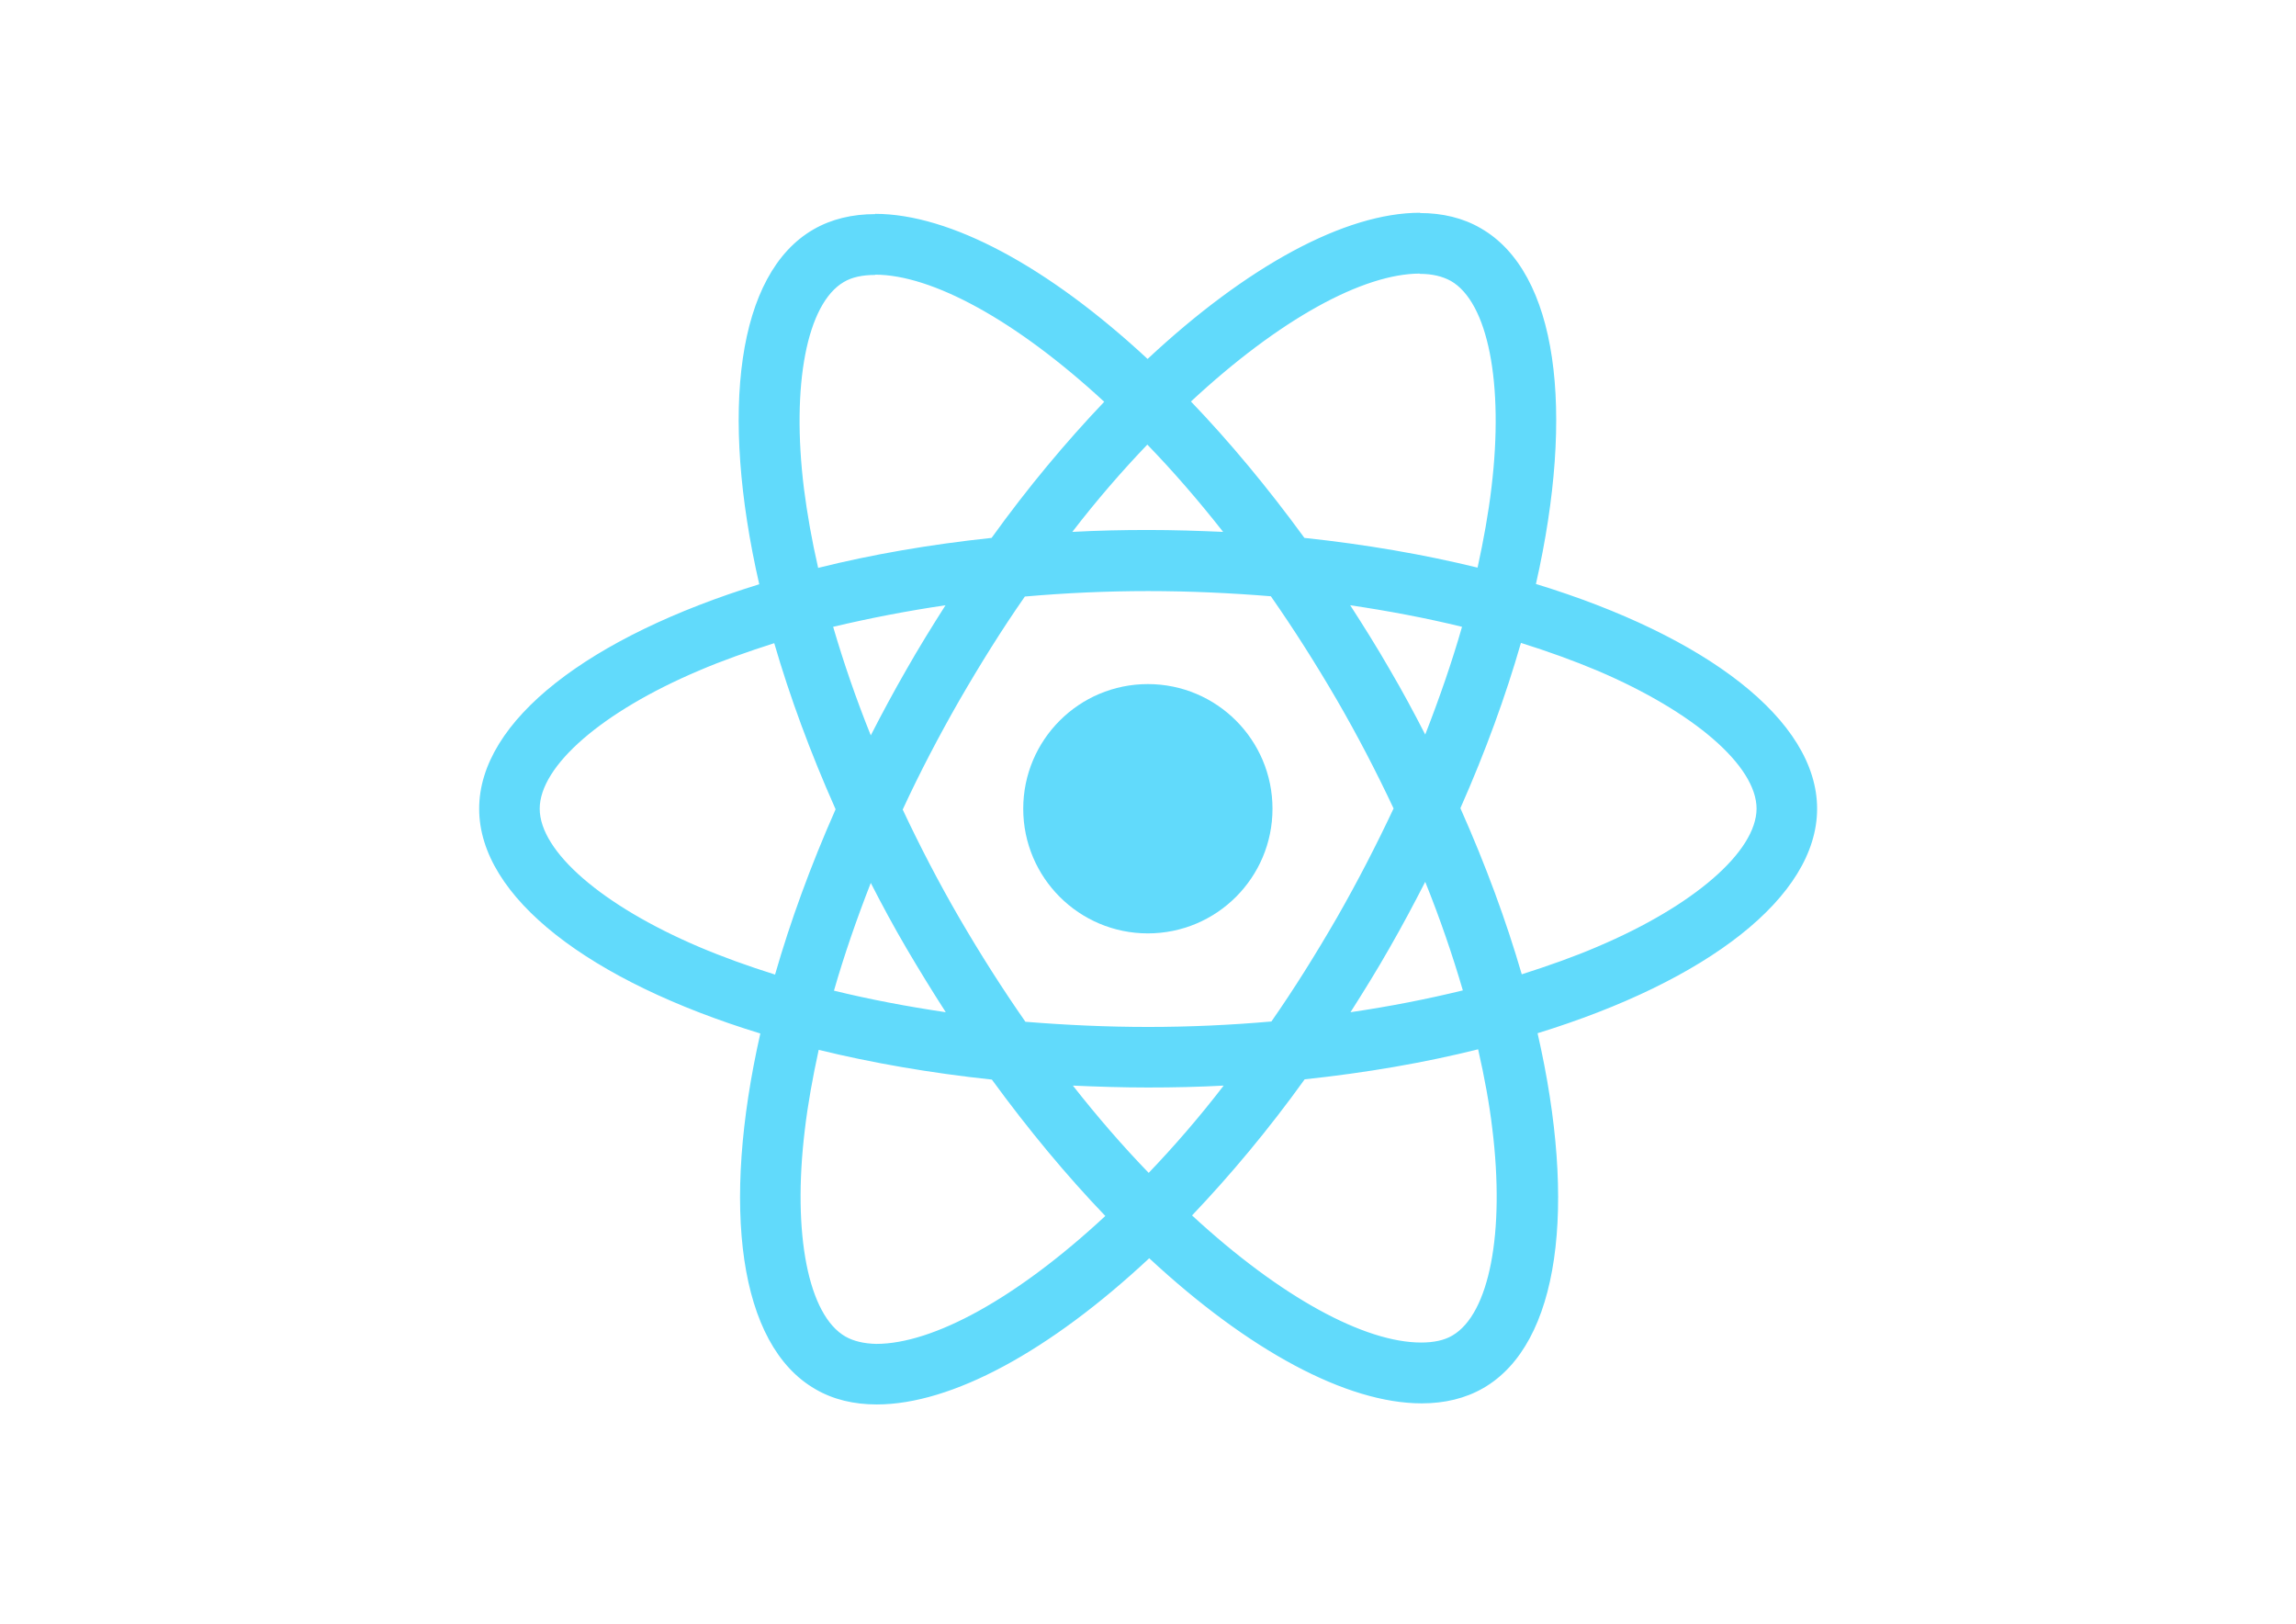
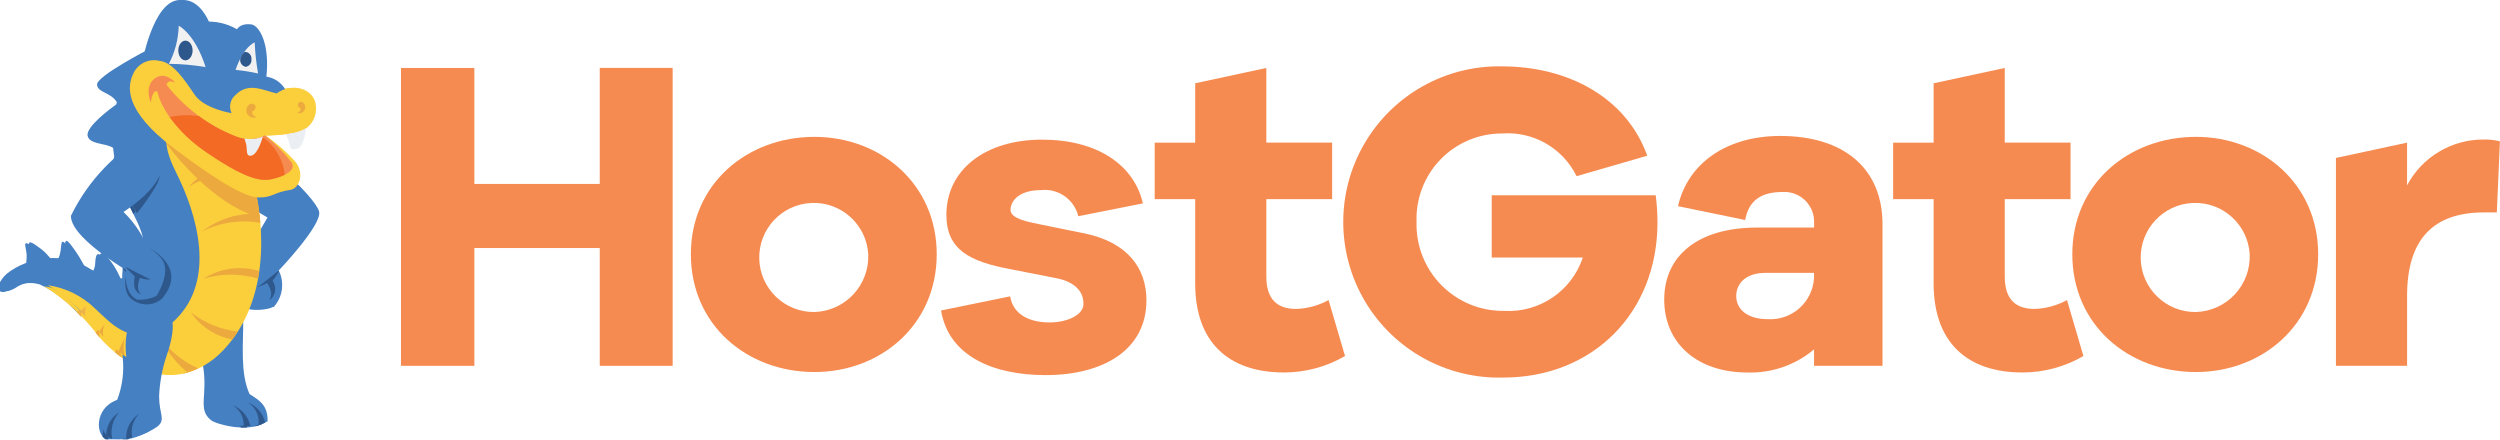
- <svg xmlns="http://www.w3.org/2000/svg" viewBox="0 0 841.9 595.3">
-   <g fill="#61DAFB">
-     <path d="M666.3 296.5c0-32.5-40.7-63.3-103.1-82.4 14.4-63.6 8-114.2-20.2-130.4-6.5-3.8-14.1-5.6-22.4-5.6v22.3c4.6 0 8.3.9 11.4 2.6 13.6 7.8 19.5 37.5 14.9 75.7-1.1 9.4-2.9 19.3-5.1 29.4-19.6-4.8-41-8.5-63.5-10.9-13.5-18.5-27.5-35.3-41.6-50 32.6-30.3 63.2-46.9 84-46.9V78c-27.5 0-63.5 19.6-99.9 53.6-36.4-33.8-72.4-53.2-99.9-53.2v22.3c20.7 0 51.4 16.5 84 46.6-14 14.7-28 31.4-41.3 49.9-22.6 2.4-44 6.1-63.6 11-2.3-10-4-19.7-5.2-29-4.7-38.2 1.1-67.9 14.6-75.8 3-1.8 6.9-2.6 11.5-2.6V78.5c-8.4 0-16 1.8-22.6 5.6-28.1 16.2-34.4 66.7-19.9 130.1-62.2 19.2-102.7 49.9-102.7 82.3 0 32.5 40.7 63.3 103.1 82.4-14.4 63.6-8 114.2 20.2 130.4 6.5 3.8 14.1 5.6 22.5 5.6 27.5 0 63.5-19.6 99.9-53.6 36.4 33.8 72.4 53.2 99.9 53.2 8.4 0 16-1.8 22.6-5.6 28.1-16.2 34.4-66.7 19.9-130.1 62-19.1 102.5-49.9 102.5-82.3zm-130.2-66.7c-3.7 12.9-8.3 26.2-13.5 39.5-4.1-8-8.4-16-13.1-24-4.6-8-9.5-15.8-14.4-23.4 14.2 2.1 27.9 4.7 41 7.9zm-45.8 106.5c-7.8 13.5-15.8 26.3-24.1 38.2-14.9 1.3-30 2-45.2 2-15.1 0-30.2-.7-45-1.9-8.3-11.9-16.4-24.6-24.2-38-7.6-13.1-14.5-26.4-20.8-39.8 6.2-13.4 13.2-26.8 20.7-39.9 7.8-13.5 15.8-26.3 24.1-38.2 14.9-1.3 30-2 45.2-2 15.1 0 30.2.7 45 1.9 8.3 11.9 16.4 24.6 24.2 38 7.6 13.1 14.5 26.4 20.8 39.8-6.3 13.4-13.2 26.8-20.7 39.9zm32.3-13c5.4 13.4 10 26.8 13.8 39.8-13.1 3.2-26.9 5.9-41.2 8 4.9-7.7 9.8-15.6 14.4-23.7 4.6-8 8.9-16.1 13-24.1zM421.2 430c-9.3-9.6-18.6-20.3-27.8-32 9 .4 18.2.7 27.5.7 9.4 0 18.7-.2 27.8-.7-9 11.7-18.3 22.4-27.5 32zm-74.4-58.9c-14.2-2.1-27.9-4.7-41-7.9 3.7-12.9 8.3-26.2 13.5-39.5 4.1 8 8.4 16 13.1 24 4.7 8 9.5 15.8 14.4 23.4zM420.7 163c9.3 9.6 18.6 20.3 27.8 32-9-.4-18.2-.7-27.5-.7-9.4 0-18.7.2-27.8.7 9-11.7 18.3-22.4 27.5-32zm-74 58.9c-4.9 7.7-9.8 15.6-14.4 23.7-4.6 8-8.9 16-13 24-5.4-13.4-10-26.8-13.8-39.8 13.1-3.1 26.9-5.8 41.2-7.9zm-90.5 125.2c-35.4-15.1-58.3-34.9-58.3-50.6 0-15.7 22.9-35.6 58.3-50.6 8.6-3.7 18-7 27.7-10.1 5.7 19.6 13.2 40 22.5 60.9-9.2 20.8-16.6 41.1-22.2 60.6-9.9-3.1-19.3-6.5-28-10.2zM310 490c-13.6-7.8-19.5-37.5-14.9-75.7 1.1-9.4 2.9-19.3 5.1-29.4 19.6 4.8 41 8.5 63.5 10.9 13.5 18.5 27.5 35.3 41.6 50-32.6 30.3-63.2 46.9-84 46.9-4.5-.1-8.3-1-11.3-2.7zm237.2-76.2c4.7 38.2-1.1 67.9-14.6 75.8-3 1.8-6.9 2.6-11.5 2.6-20.7 0-51.4-16.5-84-46.6 14-14.7 28-31.4 41.3-49.9 22.6-2.4 44-6.1 63.6-11 2.3 10.1 4.1 19.8 5.2 29.1zm38.5-66.7c-8.6 3.7-18 7-27.7 10.1-5.7-19.6-13.2-40-22.5-60.9 9.2-20.8 16.6-41.1 22.2-60.6 9.9 3.1 19.3 6.5 28.1 10.2 35.4 15.1 58.3 34.9 58.3 50.6-.1 15.7-23 35.6-58.4 50.6zM320.8 78.4z" />
-     <circle cx="420.9" cy="296.5" r="45.7" />
-     <path d="M520.5 78.1z" />
+ <svg xmlns="http://www.w3.org/2000/svg" width="197.563" height="34.715" viewBox="0 0 197.563 34.715">
+   <defs>
+     <style>.a{fill:none;}.b{clip-path:url(#a);}.c,.k{fill:#f68b51;}.d,.f{fill:#4580c2;}.d,.e,.g,.h,.i,.k,.l,.m,.n{fill-rule:evenodd;}.e{fill:#2e578c;}.f{stroke:rgba(0,0,0,0);}.g{fill:#fbce3b;}.h{fill:#eca93e;}.i{fill:#edb248;}.j{fill:#f1f1f2;}.l{fill:#c56428;}.m{fill:#f26a23;}.n{fill:#ebeef2;}</style>
+     <clipPath id="a">
+       <rect class="a" width="197.563" height="34.715" />
+     </clipPath>
+   </defs>
+   <g class="b">
+     <g transform="translate(31.69 5.243)">
+       <path class="c" d="M207.728,49.152c.245,1.5,1.609,2.064,3.113,2.064,1.469,0,2.642-.631,2.677-1.4.053-1.162-.859-1.852-2.153-2.1-.892-.172-3.568-.7-3.568-.7-3.253-.6-5.107-1.536-5.107-4.3,0-3.6,3.113-5.946,7.555-5.946,4.372,0,7.275,1.994,7.975,5.037l-5.107,1.014a2.725,2.725,0,0,0-2.938-2.064c-1.5,0-2.257.632-2.4,1.364-.092.481.14.882,1.733,1.224,1.03.222,4.128.84,4.128.84,3.323.7,4.862,2.693,4.862,5.282,0,3.883-3.358,5.911-7.975,5.911-4.127,0-7.66-1.5-8.254-5.107Z" transform="translate(-159.591 -30.978)" />
+       <path class="c" d="M305.631,32.61a17.068,17.068,0,0,1,.14,2.143c0,7.132-5.094,12.262-12.191,12.262a12.3,12.3,0,1,1-.105-24.593c5.235,0,9.838,2.459,11.489,7.062L299.377,31.1a6.062,6.062,0,0,0-5.9-3.373,6.74,6.74,0,0,0-6.746,6.991,6.828,6.828,0,0,0,6.922,7.027,6.173,6.173,0,0,0,6.218-4.216h-7.2V32.61Z" transform="translate(-206.478 -22.421)" />
+       <g transform="translate(0 0.127)">
+         <path class="c" d="M118.005,46.275h-5.762v-9.31h-9.908v9.31h-5.8V22.735h5.8V31.9h9.908v-9.17h5.762Z" transform="translate(-96.538 -22.735)" />
+         <path class="c" d="M172.712,45.5c0,5.586-4.427,9.31-9.662,9.31-5.34,0-9.767-3.724-9.767-9.31,0-5.551,4.427-9.275,9.767-9.275C168.285,36.226,172.712,39.95,172.712,45.5Zm-5.411,0a4.311,4.311,0,1,0-4.251,4.567A4.388,4.388,0,0,0,167.3,45.5Z" transform="translate(-130.377 -30.78)" />
+         <path class="c" d="M259.136,45.5a9.58,9.58,0,0,1-4.814,1.3c-4.392,0-7.027-2.389-7.027-7.027V33.1h-3.2V28.638h3.2V23.946l5.621-1.211v5.9h5.2V33.1h-5.2v6.113c0,1.827.878,2.565,2.354,2.565a5.74,5.74,0,0,0,2.565-.7Z" transform="translate(-184.534 -22.735)" />
+         <path class="c" d="M361.088,43.043V54.216h-5.411v-1.3a7.793,7.793,0,0,1-5.27,1.827c-3.935,0-6.57-2.284-6.57-5.762,0-3.443,2.635-5.692,7.343-5.692h4.5v-.352a2.351,2.351,0,0,0-2.494-2.459c-1.687,0-2.671.667-2.952,2.213L344.926,41.6c.773-3.408,3.865-5.551,8.081-5.551C357.961,36.052,361.088,38.546,361.088,43.043Zm-5.411,4.216v-.387h-3.865c-1.405,0-2.283.738-2.283,1.827,0,1.124.983,1.827,2.459,1.827A3.455,3.455,0,0,0,355.677,47.26Z" transform="translate(-244.012 -30.676)" />
+         <path class="c" d="M403.694,45.5a9.579,9.579,0,0,1-4.813,1.3c-4.392,0-7.026-2.389-7.026-7.027V33.1h-3.2V28.638h3.2V23.946l5.621-1.211v5.9h5.2V33.1h-5.2v6.113c0,1.827.878,2.565,2.354,2.565a5.742,5.742,0,0,0,2.565-.7Z" transform="translate(-270.74 -22.735)" />
+         <path class="c" d="M443.16,45.5c0,5.586-4.427,9.31-9.662,9.31-5.34,0-9.767-3.724-9.767-9.31,0-5.551,4.427-9.275,9.767-9.275C438.733,36.226,443.16,39.95,443.16,45.5Zm-5.411,0a4.311,4.311,0,1,0-4.251,4.567A4.388,4.388,0,0,0,437.749,45.5Z" transform="translate(-291.656 -30.78)" />
+         <path class="c" d="M488.3,36.888l-.246,5.621H487.04c-3.935,0-6.078,2.038-6.078,6.606v5.516H475.34V38.205l5.621-1.211v3.373a6.812,6.812,0,0,1,6.078-3.619A4.819,4.819,0,0,1,488.3,36.888Z" transform="translate(-322.432 -31.092)" />
+       </g>
+     </g>
+     <g transform="translate(-3664.466 570.405)">
+       <g transform="translate(3680.478 -544.896)">
+         <path class="d" d="M3806.736-350.736c-.987.955-1.974,2.259-2.962,3.214.474,2.491-.453,3.588.664,4.481.4.322,2.857,1.007,4.232.213.031-1.293-.677-1.677-1.431-2.162-.762-1.639-.489-4.13-.5-5.745" transform="translate(-3803.775 350.736)" />
+         <path class="e" d="M3823.568-292a2.249,2.249,0,0,0-1.391-1.638,1.82,1.82,0,0,1,.867,1.641C3823.219-291.989,3823.395-291.989,3823.568-292Z" transform="translate(-3820.041 300.268)" />
+         <path class="e" d="M3833.771-294.069a2.245,2.245,0,0,0-1.384-1.611,1.793,1.793,0,0,1,.85,1.788A2.759,2.759,0,0,0,3833.771-294.069Z" transform="translate(-3829.065 302.073)" />
+       </g>
+       <g transform="translate(3682.011 -558.376)">
+         <path class="d" d="M3817.25-466.241c-.508.74-.736,2.3,3.32,4.577a34.886,34.886,0,0,1-2.243,3.482,2.454,2.454,0,0,0-.341,2.693,6.434,6.434,0,0,0,.933,1.041,3.934,3.934,0,0,0,1.92-.072,2.6,2.6,0,0,0,.386-2.881s3.419-3.581,3.2-4.658S3818.865-468.593,3817.25-466.241Z" transform="translate(-3816.976 466.824)" />
+         <path class="e" d="M3840.373-385.681s-1.385,1.142-1.734,1.34a4.059,4.059,0,0,0,.806-.348s.615.751.164,1.386a1.1,1.1,0,0,0,.273-1.564,6.522,6.522,0,0,0,.508-.74Z" transform="translate(-3836.124 395.104)" />
+       </g>
+       <g transform="translate(3664.281 -566.527)">
+         <g transform="translate(2.175 15.223)">
+           <path class="d" d="M3727.375-396.8a1.476,1.476,0,0,1-.236.745c-.233.371-.368.327.214.645a4.382,4.382,0,0,0,1.386.43c.821.134.629.042.267-.725a6.418,6.418,0,0,0-.56-.987c-.794-1.112-1.039-1.037-1.072-.108" transform="translate(-3721.839 398.493)" />
+           <path class="d" d="M3704.919-404.621c-.3.556.159.643.749.849a3.016,3.016,0,0,0,.677.151c.664.072.491-.024.2-.561a9.861,9.861,0,0,0-.587-.955c-1.159-1.667-.605-.3-1.041.516" transform="translate(-3702.293 405.926)" />
+           <path class="d" d="M3683.128-403.954a3.118,3.118,0,0,1-.014.383c-.044.462-.1.384.478.435a3.332,3.332,0,0,0,.764-.008c.73-.109.464-.364.083-.789a3.23,3.23,0,0,0-.431-.4c-1.443-1.111-.9-.33-.88.379" transform="translate(-3683.012 405.009)" />
+         </g>
+         <path class="f" d="M10.406,24.4a13.154,13.154,0,0,1-2.582-2.215c-.552-.644-1.242-1.058-1.839-1.662A8.606,8.606,0,0,0,3.33,18.6a2.591,2.591,0,0,0-2.279.38c-.266.122-.629.357-.924.122a.3.3,0,0,1-.1-.37,2.71,2.71,0,0,1,.681-.968A5.434,5.434,0,0,1,6.794,17.3a6.08,6.08,0,0,0,2.354.885,2.244,2.244,0,0,0,1.653-.47,2.176,2.176,0,0,0,.678-1.264,3.894,3.894,0,0,0-.141-2.031c-.312-.938-.874-1.79-1.236-2.716q-.222-.566-.405-1.15c-.133-.077-.2-.03-.421-.384A2.928,2.928,0,0,1,9.21,8.5q-.054-.345-.088-.69c-.585-.4-1.868-.252-2.013-.96S8.9,4.713,9.371,4.372c.016-.058.032-.116.049-.174-.485-.8-1.53-.745-1.566-1.393-.036-.674,4.1-2.8,4.1-2.8a19.782,19.782,0,0,0-.734,2.062,33.321,33.321,0,0,0,4.84,3.2,11,11,0,0,1,3,2.643c1,1.344.427,2.928.656,4.577.078.561.116,1.128.139,1.694a21.735,21.735,0,0,1-.09,3.09c-.252,2.458-.38,4.458-2.111,6.3a5.566,5.566,0,0,1-3.992,2.064A5.513,5.513,0,0,1,10.406,24.4Z" transform="translate(0 0)" />
+         <g transform="translate(3.671 5.77)">
+           <path class="g" d="M3695.9-474.352a15.953,15.953,0,0,1,4.3,3.948c1.858,2.206,6.5,5.458,10.334.348,3.609-4.812,1.91-11.558,1.7-12.326l-.024-.078c-.122-.156-3.34-4.263-6.288-4.868-.786.683-.939,1.885.108,3.958,1.761,3.487,3.169,8.572.038,11.7a4.245,4.245,0,0,1-1.667,1.052c-2.226.734-3.4-.616-4.8-1.918A6.727,6.727,0,0,0,3695.9-474.352Z" transform="translate(-3695.897 487.326)" />
+           <path class="h" d="M3797.3-355.545a7.43,7.43,0,0,1-3.719-1.521,5.15,5.15,0,0,0,3.288,2.144C3797.021-355.126,3797.164-355.334,3797.3-355.545Z" transform="translate(-3782.238 372.193)" />
+           <path class="h" d="M3771.677-341.306a8.63,8.63,0,0,0,2.244,2.912,4.866,4.866,0,0,0,.884-.3A7.168,7.168,0,0,1,3771.677-341.306Z" transform="translate(-3762.878 358.263)" />
+           <path class="h" d="M3730.926-348.383q.115.134.229.269l.106.124a1.542,1.542,0,0,1,.1-.98A5.189,5.189,0,0,0,3730.926-348.383Z" transform="translate(-3726.859 365.037)" />
+           <path class="h" d="M3744.236-338.714q.241.2.5.384a2.339,2.339,0,0,1,.018-1.465A5.334,5.334,0,0,0,3744.236-338.714Z" transform="translate(-3738.623 356.927)" />
+           <path class="i" d="M3718.119-360.9q.179.181.357.368a3.138,3.138,0,0,1,.083-.772A3.768,3.768,0,0,0,3718.119-360.9Z" transform="translate(-3715.538 375.938)" />
+           <path class="h" d="M3802.17-386.153a7.486,7.486,0,0,1,4.323-.005q.055-.3.1-.6A5.329,5.329,0,0,0,3802.17-386.153Z" transform="translate(-3789.83 398.607)" />
+           <path class="h" d="M3805.828-423.531c-.021-.243-.045-.476-.071-.7h0a6.626,6.626,0,0,0-4.546,1.385A7.326,7.326,0,0,1,3805.828-423.531Z" transform="translate(-3788.982 431.559)" />
+           <path class="h" d="M3796.967-455.355c-.117-.133-.248-.279-.391-.433-3.189,0-4.05,1.481-4.05,1.481A7.052,7.052,0,0,1,3796.967-455.355Z" transform="translate(-3781.307 459.45)" />
+           <path class="h" d="M3784.145-471.2a18.889,18.889,0,0,0-.352-2.142c-.077-.046-.154-.093-.228-.142-1.019-.664-5.5-3.382-6.811-4.161a2.637,2.637,0,0,0-.014.6C3778.133-475.13,3781.223-471.866,3784.145-471.2Z" transform="translate(-3767.343 478.772)" />
+         </g>
+       </g>
+       <g transform="translate(3672.278 -546.295)">
+         <path class="d" d="M3735.475-361.889a2.029,2.029,0,0,1,1.848-.887c2.051.268,1.4,2.694.91,4.122a11.64,11.64,0,0,0-.581,3.185c0,1.41.539,1.835-.118,2.385a5.574,5.574,0,0,1-3.58,1c-1.138-.258-1.169-2.6.645-3.2a7.152,7.152,0,0,0,.442-3.378c-.026-.79-.1-2.448.433-3.228" transform="translate(-3733.158 362.788)" />
+         <path class="e" d="M3749.341-285.921c.162-.023.322-.053.479-.089a2.089,2.089,0,0,1,.566-1.9A2.253,2.253,0,0,0,3749.341-285.921Z" transform="translate(-3747.462 296.602)" />
+         <path class="e" d="M3736.194-286.743a2.391,2.391,0,0,1,.55-2.112,2.168,2.168,0,0,0-1.031,1.815A.925.925,0,0,0,3736.194-286.743Z" transform="translate(-3735.416 297.441)" />
+       </g>
+       <g transform="translate(3670.069 -559.055)">
+         <path class="e" d="M3748.741-400.123s-.237,1.357.683,1.812a1.852,1.852,0,0,0,2.213-.178c.66-.792,1.639-2.428-1.011-4.022-1.637-.984-1.721,2.36-1.721,2.36Z" transform="translate(-3744.698 410.819)" />
+         <path class="e" d="M3750.9-450.289c.346.749.657,1.328.672,1.38,0,0,2.14-2.65,1.741-3.089C3752.869-452.483,3751.231-450.876,3750.9-450.289Z" transform="translate(-3746.628 454.478)" />
+         <path class="d" d="M3720.482-472.362c2.294,2.213-2.472,5.15-2.472,5.15a8.4,8.4,0,0,1,1.666,2.267c.492.82.683.683,1.284,1.366s-1.112,1.7-1.112,1.7-5.735-3.1-5.717-5.084a14.856,14.856,0,0,1,2.677-3.825C3717.484-471.479,3719.385-473.42,3720.482-472.362Z" transform="translate(-3714.131 472.671)" />
+         <path class="d" d="M3749.121-396.385s-.428,2.112.833,2.727a2.929,2.929,0,0,0,1.542-.305s1.294-1.985.329-3.014S3749.121-396.385,3749.121-396.385Z" transform="translate(-3744.996 406.069)" />
+         <path class="e" d="M3749.316-387.982s1.659.889,1.947.971a1.553,1.553,0,0,1-.848-.127s-.427.808.068,1.314c0,0-.762-.136-.489-1.406l-.692-.715Z" transform="translate(-3745.219 397.817)" />
+       </g>
+       <g transform="translate(3674.45 -570.405)">
+         <path class="d" d="M3762.232-565.228s.862-5.088,2.975-5.175c1.388-.057,2.087,1.713,2.087,1.713a4.435,4.435,0,0,1,2.4.712.933.933,0,0,1,1.05-.475c.662.225,1.375,1.7,1.113,4.125a2.105,2.105,0,0,1,1.512,1.037,1.119,1.119,0,0,1-.725.463c-.437.037-2.325-.65-2.837-.2a1.631,1.631,0,0,0-.675,1.612,5,5,0,0,1-3.012-1.388C3765.182-563.991,3764.394-566.291,3762.232-565.228Z" transform="translate(-3761.028 570.405)" />
+         <path class="j" d="M3824.081-539.3s.519-1.707,1.516-2.185a18.391,18.391,0,0,0,.269,2.468A14.942,14.942,0,0,0,3824.081-539.3Z" transform="translate(-3815.696 544.843)" />
+         <path class="j" d="M3779.3-552.816s1.284.615,2.13,3.278a18.4,18.4,0,0,0-2.909-.26A6.966,6.966,0,0,0,3779.3-552.816Z" transform="translate(-3775.425 554.859)" />
+         <path class="e" d="M3785.5-542.647c.313,0,.567.35.567.781s-.254.781-.567.781-.567-.35-.567-.781.254-.781.567-.781" transform="translate(-3781.092 545.87)" />
+         <path class="e" d="M3827.655-533.772a.534.534,0,0,0,.446-.591.534.534,0,0,0-.446-.591.347.347,0,0,0-.137.031,1.581,1.581,0,0,0-.306.517c0,.014,0,.028,0,.043A.534.534,0,0,0,3827.655-533.772Z" transform="translate(-3818.46 539.071)" />
+         <path class="g" d="M3762.594-523.132a15.087,15.087,0,0,0,2.213-.178,1.927,1.927,0,0,0,1.8-2.172c-.092-1.319-1.834-1.9-3.111-.971-1.045-.232-2.206-.929-3.251.116a1.2,1.2,0,0,0-.316,1.451s-2.172-.351-2.923-1.457-1.721-2.586-2.786-2.691a1.807,1.807,0,0,0-2.049.929c-.546,1.065-.819,2.991,3.223,6.038s5.827,3.867,6.706,3.866c1.125,0,1.193-.42,2.486-.6.66-.093,1.161-1.216.437-2.186A13.1,13.1,0,0,0,3762.594-523.132Z" transform="translate(-3751.864 533.862)" />
+         <path class="k" d="M3766.756-518.13s-.874-1.011-1.721-.191c-.7.679-.178,1.817-.178,1.817s.051-.982.506-.915c0,0,.382,2.445,3.96,4.89s4.576,2.226,5.354,2.022,1.666-.6,1.366-1.229a13.572,13.572,0,0,0-2.13-2.186,2.611,2.611,0,0,1-2.376.068,13.066,13.066,0,0,1-5.436-4.07s.072-.457.6-.2" transform="translate(-3763.183 524.653)" />
+         <g transform="translate(7.121 9.723)">
+           <path class="l" d="M3813.194-486.677l.077.038Z" transform="translate(-3813.194 486.677)" />
+         </g>
+         <path class="m" d="M3786.42-490a2.939,2.939,0,0,1-2.148-.053,12.085,12.085,0,0,1-2.858-1.581,6.048,6.048,0,0,0-2.335.07,11.536,11.536,0,0,0,2.981,2.836c3.578,2.445,4.575,2.226,5.354,2.022a4.4,4.4,0,0,0,.792-.282A4.218,4.218,0,0,0,3786.42-490Z" transform="translate(-3775.918 500.854)" />
+         <path class="h" d="M3831.922-499.578c.363-.117.643.373.164.587-.067.181.041.378.335.448a.576.576,0,0,1-.5-1.035" transform="translate(-3822.366 507.818)" />
+         <path class="h" d="M3866.4-500.85c-.3-.1-.531.308-.135.484.055.149-.034.312-.277.369a.475.475,0,0,0,.412-.854" transform="translate(-3852.737 508.94)" />
+         <path class="n" d="M3830.457-475.66c.583.171.992-1.114,1.1-1.511a2.547,2.547,0,0,1-1.466.154c.051.15.1.3.131.415C3830.32-476.247,3830.224-475.728,3830.457-475.66Z" transform="translate(-3821.01 487.998)" />
+         <path class="n" d="M3860.715-482.459a2.894,2.894,0,0,1-.343.063c.058.111.112.218.152.3.152.335.141.863.381.893.592.073.791-1.209.841-1.645A3.522,3.522,0,0,1,3860.715-482.459Z" transform="translate(-3847.773 493.011)" />
+       </g>
+     </g>
+     <g transform="translate(-3664.156 570.405)">
+       <g transform="translate(3680.422 -544.986)">
+         <path class="d" d="M3806.726-350.736c-.984.952-1.968,2.251-2.951,3.2.472,2.482-.452,3.575.662,4.465.4.321,2.848,1,4.218.212.031-1.288-.674-1.671-1.426-2.155-.76-1.633-.487-4.116-.5-5.725" transform="translate(-3803.774 350.736)" />
+         <path class="e" d="M3823.563-292a2.242,2.242,0,0,0-1.386-1.632,1.814,1.814,0,0,1,.864,1.635C3823.215-291.995,3823.39-291.995,3823.563-292Z" transform="translate(-3820.048 300.244)" />
+         <path class="e" d="M3833.766-294.075a2.237,2.237,0,0,0-1.379-1.6,1.787,1.787,0,0,1,.847,1.781A2.745,2.745,0,0,0,3833.766-294.075Z" transform="translate(-3829.077 302.051)" />
+       </g>
+       <g transform="translate(3681.95 -558.419)">
+         <path class="d" d="M3817.248-466.243c-.506.737-.733,2.29,3.309,4.561a34.822,34.822,0,0,1-2.236,3.47,2.446,2.446,0,0,0-.34,2.683,6.4,6.4,0,0,0,.93,1.037,3.921,3.921,0,0,0,1.914-.072,2.589,2.589,0,0,0,.385-2.871s3.407-3.568,3.193-4.641S3818.858-468.586,3817.248-466.243Z" transform="translate(-3816.975 466.824)" />
+         <path class="e" d="M3840.367-385.681s-1.381,1.138-1.728,1.335a4.043,4.043,0,0,0,.8-.347s.613.749.164,1.382a1.1,1.1,0,0,0,.272-1.558,6.56,6.56,0,0,0,.506-.737Z" transform="translate(-3836.132 395.07)" />
+       </g>
+       <g transform="translate(3664.281 -566.541)">
+         <g transform="translate(2.168 15.169)">
+           <path class="d" d="M3727.373-396.807a1.471,1.471,0,0,1-.235.742c-.232.37-.367.326.214.643a4.368,4.368,0,0,0,1.381.429c.818.134.627.042.266-.723a6.388,6.388,0,0,0-.558-.984c-.791-1.109-1.035-1.033-1.068-.108" transform="translate(-3721.856 398.489)" />
+           <path class="d" d="M3704.919-404.626c-.3.554.158.641.746.846a3,3,0,0,0,.675.151c.661.071.49-.024.2-.559a9.79,9.79,0,0,0-.585-.952c-1.155-1.661-.6-.3-1.037.514" transform="translate(-3702.301 405.925)" />
+           <path class="d" d="M3683.128-403.957a3.1,3.1,0,0,1-.014.381c-.044.461-.1.383.475.434a3.316,3.316,0,0,0,.761-.008c.728-.109.463-.363.083-.786a3.2,3.2,0,0,0-.43-.4c-1.438-1.108-.9-.329-.876.377" transform="translate(-3683.012 405.008)" />
+         </g>
+         <path class="f" d="M10.37,24.312A13.107,13.107,0,0,1,7.8,22.105c-.55-.642-1.238-1.054-1.832-1.656a8.576,8.576,0,0,0-2.645-1.91,2.583,2.583,0,0,0-2.272.379c-.265.121-.627.355-.92.122a.3.3,0,0,1-.1-.368A2.7,2.7,0,0,1,.7,17.706a5.416,5.416,0,0,1,6.067-.463,6.059,6.059,0,0,0,2.346.882,2.236,2.236,0,0,0,1.647-.468,2.169,2.169,0,0,0,.676-1.26,3.88,3.88,0,0,0-.141-2.024c-.311-.935-.871-1.784-1.232-2.706-.147-.376-.283-.759-.4-1.146-.133-.077-.2-.03-.42-.383a2.918,2.918,0,0,1-.066-1.669q-.054-.344-.088-.688c-.583-.4-1.862-.251-2.006-.957S8.865,4.7,9.339,4.357c.016-.058.032-.116.049-.174-.483-.8-1.525-.742-1.56-1.388C7.792,2.123,11.912,0,11.912,0a19.711,19.711,0,0,0-.731,2.055A33.2,33.2,0,0,0,16,5.243a10.957,10.957,0,0,1,2.991,2.634c1,1.34.426,2.918.654,4.561.078.559.116,1.124.138,1.688A21.652,21.652,0,0,1,19.7,17.2c-.251,2.45-.378,4.442-2.1,6.275a5.547,5.547,0,0,1-3.979,2.057A5.5,5.5,0,0,1,10.37,24.312Z" />
+         <g transform="translate(3.659 5.75)">
+           <path class="g" d="M3695.9-474.4a15.9,15.9,0,0,1,4.281,3.934c1.851,2.2,6.48,5.439,10.3.347,3.6-4.8,1.9-11.517,1.695-12.282l-.024-.078c-.121-.156-3.329-4.248-6.266-4.85-.783.681-.936,1.878.108,3.944,1.755,3.475,3.158,8.542.038,11.654a4.231,4.231,0,0,1-1.662,1.048c-2.218.732-3.393-.614-4.78-1.911A6.7,6.7,0,0,0,3695.9-474.4Z" transform="translate(-3695.897 487.326)" />
+           <path class="h" d="M3797.286-355.55a7.4,7.4,0,0,1-3.706-1.516,5.132,5.132,0,0,0,3.277,2.137C3797.01-355.133,3797.152-355.34,3797.286-355.55Z" transform="translate(-3782.277 372.139)" />
+           <path class="h" d="M3771.677-341.306a8.6,8.6,0,0,0,2.236,2.9,4.845,4.845,0,0,0,.88-.3A7.146,7.146,0,0,1,3771.677-341.306Z" transform="translate(-3762.908 358.203)" />
+           <path class="h" d="M3730.926-348.385c.076.089.153.178.228.268q.051.061.106.123a1.537,1.537,0,0,1,.1-.976A5.166,5.166,0,0,0,3730.926-348.385Z" transform="translate(-3726.873 364.98)" />
+           <path class="h" d="M3744.236-338.718q.24.2.5.383a2.332,2.332,0,0,1,.018-1.46A5.327,5.327,0,0,0,3744.236-338.718Z" transform="translate(-3738.642 356.867)" />
+           <path class="i" d="M3718.119-360.9q.178.18.356.367a3.127,3.127,0,0,1,.082-.769A3.752,3.752,0,0,0,3718.119-360.9Z" transform="translate(-3715.547 375.886)" />
+           <path class="h" d="M3802.17-386.156a7.461,7.461,0,0,1,4.308-.005q.055-.3.1-.6A5.31,5.31,0,0,0,3802.17-386.156Z" transform="translate(-3789.872 398.566)" />
+           <path class="h" d="M3805.812-423.534c-.02-.242-.044-.474-.071-.7h0a6.6,6.6,0,0,0-4.531,1.38A7.3,7.3,0,0,1,3805.812-423.534Z" transform="translate(-3789.024 431.533)" />
+           <path class="h" d="M3796.952-455.356c-.117-.133-.247-.278-.389-.432-3.178,0-4.036,1.476-4.036,1.476A7.03,7.03,0,0,1,3796.952-455.356Z" transform="translate(-3781.345 459.437)" />
+           <path class="h" d="M3784.119-471.226a18.8,18.8,0,0,0-.351-2.134c-.077-.046-.153-.093-.227-.141-1.016-.662-5.478-3.37-6.788-4.146a2.647,2.647,0,0,0-.014.6C3778.128-475.139,3781.208-471.886,3784.119-471.226Z" transform="translate(-3767.375 478.768)" />
+         </g>
+       </g>
+       <g transform="translate(3672.251 -546.38)">
+         <path class="d" d="M3735.467-361.892a2.022,2.022,0,0,1,1.842-.884c2.043.267,1.4,2.684.907,4.108a11.6,11.6,0,0,0-.579,3.174c0,1.405.537,1.828-.117,2.377a5.554,5.554,0,0,1-3.567.995c-1.135-.257-1.166-2.591.643-3.186a7.131,7.131,0,0,0,.441-3.366,6.5,6.5,0,0,1,.431-3.217" transform="translate(-3733.158 362.788)" />
+         <path class="e" d="M3749.341-285.928c.162-.023.322-.053.479-.089a2.079,2.079,0,0,1,.563-1.89A2.248,2.248,0,0,0,3749.341-285.928Z" transform="translate(-3747.468 296.571)" />
+         <path class="e" d="M3736.192-286.751a2.383,2.383,0,0,1,.548-2.1,2.161,2.161,0,0,0-1.027,1.808A.922.922,0,0,0,3736.192-286.751Z" transform="translate(-3735.417 297.41)" />
+       </g>
+       <g transform="translate(3670.049 -559.095)">
+         <path class="e" d="M3748.741-400.133s-.236,1.352.68,1.806a1.846,1.846,0,0,0,2.205-.177c.658-.789,1.633-2.42-1.007-4.008-1.631-.981-1.715,2.352-1.715,2.352Z" transform="translate(-3744.712 410.79)" />
+         <path class="e" d="M3750.9-450.3c.345.746.655,1.324.669,1.375,0,0,2.133-2.641,1.735-3.078C3752.862-452.481,3751.229-450.88,3750.9-450.3Z" transform="translate(-3746.642 454.47)" />
+         <path class="d" d="M3720.46-472.363c2.286,2.2-2.464,5.131-2.464,5.131a8.378,8.378,0,0,1,1.66,2.259c.49.817.68.681,1.28,1.361s-1.109,1.691-1.109,1.691-5.715-3.088-5.7-5.066a14.8,14.8,0,0,1,2.668-3.811C3717.472-471.483,3719.366-473.418,3720.46-472.363Z" transform="translate(-3714.131 472.671)" />
+         <path class="d" d="M3749.121-396.388s-.427,2.1.83,2.717a2.92,2.92,0,0,0,1.537-.3s1.29-1.978.328-3S3749.121-396.388,3749.121-396.388Z" transform="translate(-3745.01 406.038)" />
+         <path class="e" d="M3749.315-387.982s1.654.886,1.941.967a1.548,1.548,0,0,1-.845-.127s-.425.805.068,1.309c0,0-.76-.136-.487-1.4l-.69-.712Z" transform="translate(-3745.232 397.782)" />
+       </g>
+       <g transform="translate(3674.416 -570.405)">
+         <path class="d" d="M3762.232-565.247s.859-5.07,2.965-5.157c1.384-.057,2.08,1.707,2.08,1.707a4.42,4.42,0,0,1,2.392.71.93.93,0,0,1,1.046-.473c.66.224,1.37,1.694,1.109,4.111a2.1,2.1,0,0,1,1.507,1.034,1.115,1.115,0,0,1-.722.461c-.436.037-2.317-.648-2.828-.2a1.626,1.626,0,0,0-.673,1.607,4.981,4.981,0,0,1-3-1.383C3765.171-564.013,3764.387-566.305,3762.232-565.247Z" transform="translate(-3761.032 570.405)" />
+         <path class="j" d="M3824.081-539.307s.517-1.7,1.51-2.178a18.428,18.428,0,0,0,.268,2.459A14.9,14.9,0,0,0,3824.081-539.307Z" transform="translate(-3815.724 544.831)" />
+         <path class="j" d="M3779.3-552.816s1.279.612,2.123,3.267a18.338,18.338,0,0,0-2.9-.259A6.934,6.934,0,0,0,3779.3-552.816Z" transform="translate(-3775.435 554.851)" />
+         <path class="e" d="M3785.5-542.647c.312,0,.565.348.565.778s-.253.778-.565.778-.565-.348-.565-.778.253-.778.565-.778" transform="translate(-3781.105 545.859)" />
+         <path class="e" d="M3827.654-533.776a.532.532,0,0,0,.445-.589.532.532,0,0,0-.445-.589.347.347,0,0,0-.137.031,1.579,1.579,0,0,0-.305.515c0,.014,0,.028,0,.043A.533.533,0,0,0,3827.654-533.776Z" transform="translate(-3818.49 539.056)" />
+         <path class="g" d="M3762.557-523.153a15.037,15.037,0,0,0,2.205-.177,1.921,1.921,0,0,0,1.8-2.164c-.092-1.315-1.828-1.893-3.1-.968-1.041-.231-2.2-.926-3.24.116a1.194,1.194,0,0,0-.316,1.446s-2.164-.349-2.913-1.452-1.715-2.577-2.776-2.681a1.8,1.8,0,0,0-2.042.925c-.544,1.062-.817,2.981,3.212,6.016s5.807,3.853,6.683,3.852c1.12,0,1.189-.418,2.477-.6.658-.092,1.157-1.211.436-2.178A13.057,13.057,0,0,0,3762.557-523.153Z" transform="translate(-3751.864 533.845)" />
+         <path class="k" d="M3766.749-518.132s-.871-1.007-1.715-.191c-.7.676-.177,1.81-.177,1.81s.05-.979.5-.912c0,0,.381,2.436,3.947,4.873s4.56,2.219,5.336,2.015,1.661-.6,1.361-1.225a13.535,13.535,0,0,0-2.124-2.178,2.6,2.6,0,0,1-2.368.068,13.02,13.02,0,0,1-5.417-4.056s.072-.455.6-.2" transform="translate(-3763.188 524.632)" />
+         <g transform="translate(7.097 9.689)">
+           <path class="l" d="M3813.194-486.677l.077.038Z" transform="translate(-3813.194 486.677)" />
+         </g>
+         <path class="m" d="M3786.395-490.009a2.929,2.929,0,0,1-2.141-.053,12.03,12.03,0,0,1-2.849-1.575,6.026,6.026,0,0,0-2.327.07,11.5,11.5,0,0,0,2.971,2.826c3.566,2.436,4.56,2.219,5.336,2.015a4.387,4.387,0,0,0,.788-.281A4.2,4.2,0,0,0,3786.395-490.009Z" transform="translate(-3775.928 500.822)" />
+         <path class="h" d="M3831.921-499.578c.362-.117.641.372.164.585-.068.18.041.377.334.446a.573.573,0,0,1-.5-1.031" transform="translate(-3822.397 507.789)" />
+         <path class="h" d="M3866.4-500.85c-.3-.1-.529.307-.135.483.055.148-.034.311-.276.368a.473.473,0,0,0,.41-.851" transform="translate(-3852.782 508.912)" />
+         <path class="n" d="M3830.455-475.665c.581.171.988-1.11,1.1-1.506a2.539,2.539,0,0,1-1.461.153c.051.149.1.3.13.413C3830.319-476.251,3830.223-475.733,3830.455-475.665Z" transform="translate(-3821.041 487.96)" />
+         <path class="n" d="M3860.714-482.46a2.869,2.869,0,0,1-.342.063c.058.11.112.217.151.3.151.334.141.86.38.889.589.073.788-1.205.838-1.639A3.5,3.5,0,0,1,3860.714-482.46Z" transform="translate(-3847.816 492.975)" />
+       </g>
+     </g>
  </g>
</svg>
